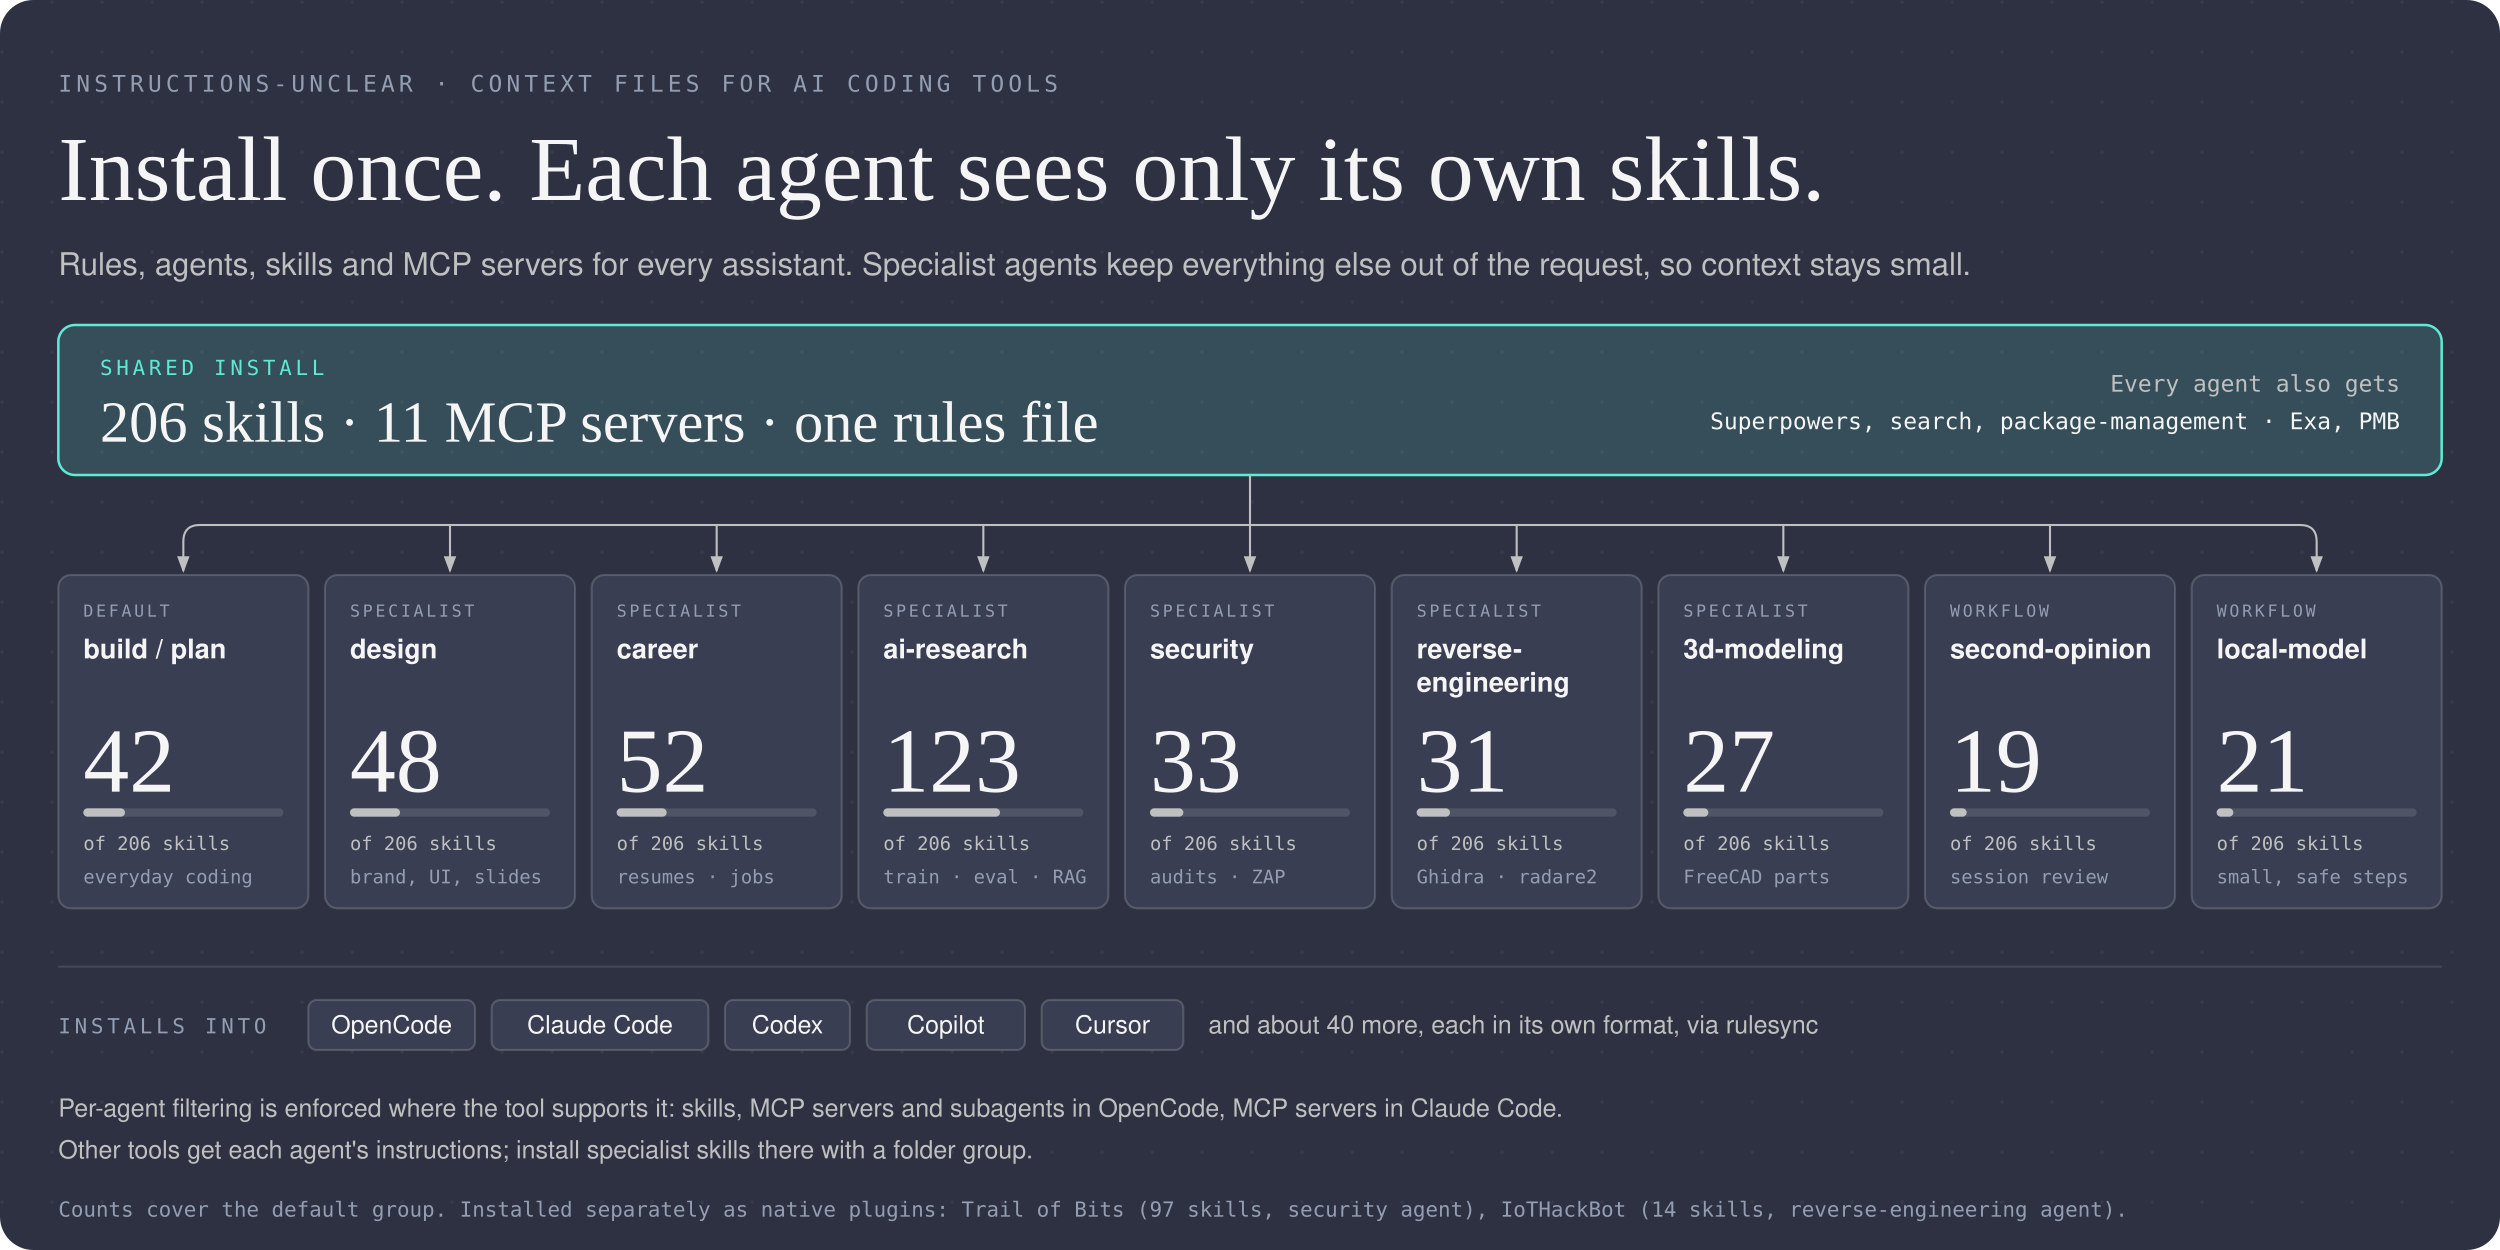
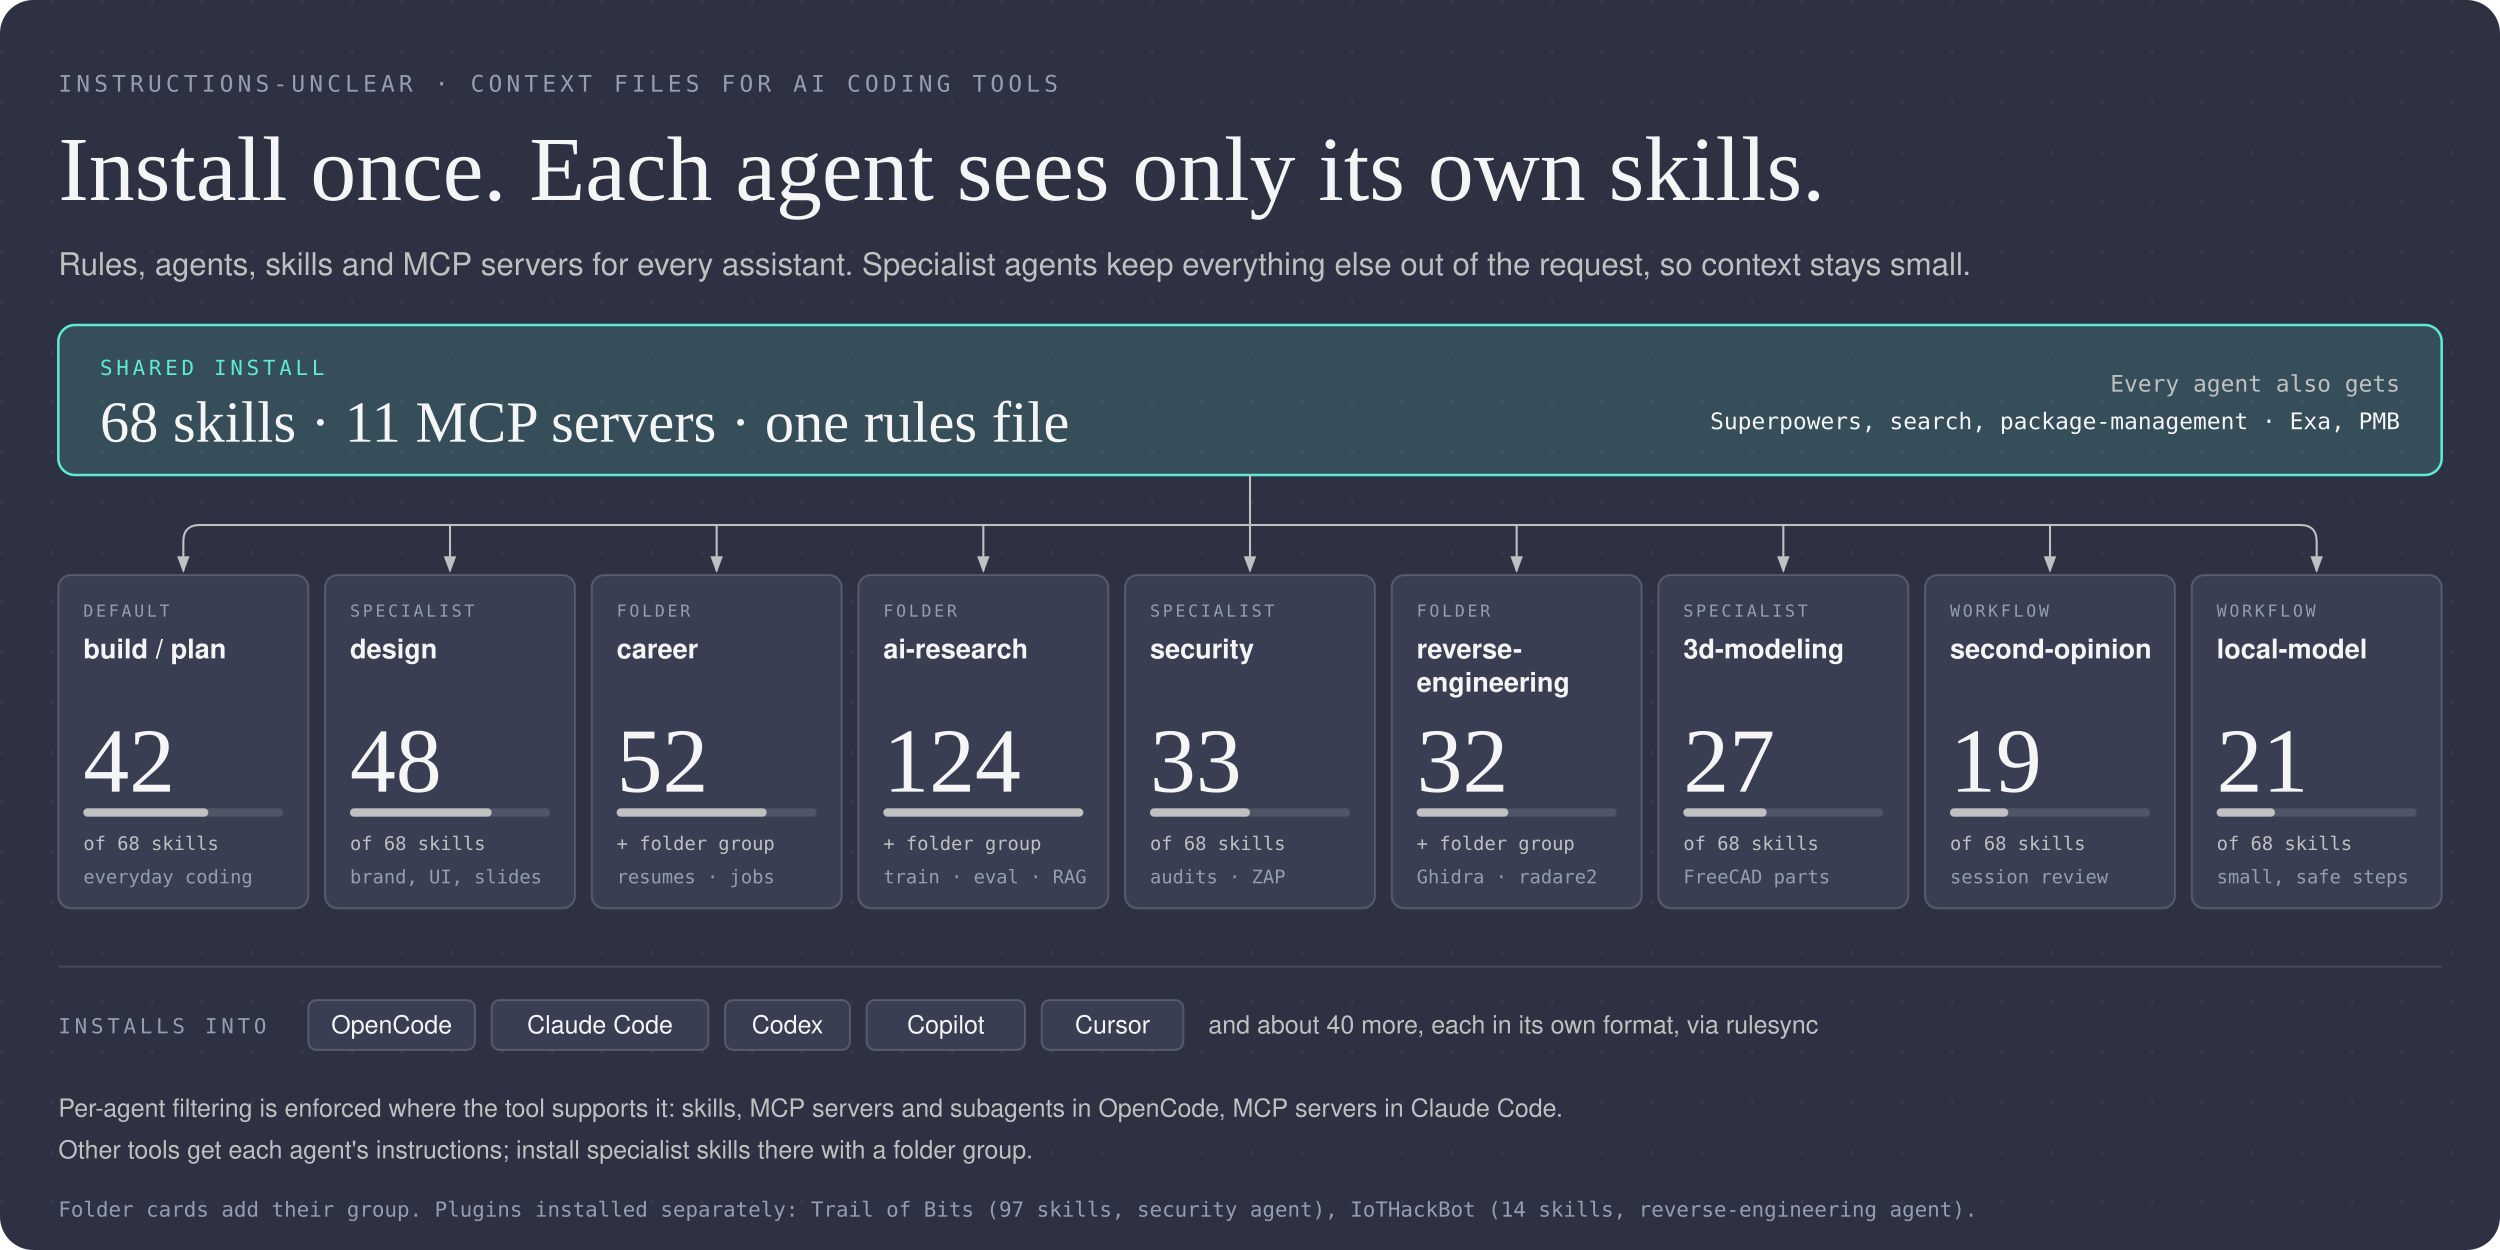
<svg xmlns="http://www.w3.org/2000/svg" viewBox="0 0 1200 600" width="1200" height="600" role="img" aria-labelledby="hero-title hero-desc">
  <defs>
    <pattern id="dots" width="24" height="24" patternUnits="userSpaceOnUse">
      <circle cx="1" cy="1" r="0.9" fill="rgba(245,245,245,0.08)" />
    </pattern>
    <marker id="arrow" markerWidth="8" markerHeight="6" refX="7" refY="3" orient="auto">
      <polygon points="0 0, 8 3, 0 6" fill="#bfc0c0" />
    </marker>
  </defs>
  <rect width="1200" height="600" rx="16" fill="#2d3142" />
  <rect width="1200" height="600" rx="16" fill="url(#dots)" opacity="0.6" />
  <text x="28" y="44" fill="#949eb2" font-size="11" font-family="'Geist Mono', ui-monospace, SFMono-Regular, Menlo, Consolas, monospace" font-weight="500" letter-spacing="0.18em">INSTRUCTIONS-UNCLEAR · CONTEXT FILES FOR AI CODING TOOLS</text>
  <text x="28" y="96" fill="#f5f5f5" font-size="44" font-family="'Instrument Serif', Georgia, 'Times New Roman', serif">Install once. Each agent sees only its own skills.</text>
  <text x="28" y="132" fill="#bfc0c0" font-size="15" font-family="'Geist', -apple-system, 'Segoe UI', Helvetica, Arial, sans-serif">Rules, agents, skills and MCP servers for every assistant. Specialist agents keep everything else out of the request, so context stays small.</text>
  <rect x="28" y="156" width="1144" height="72" rx="8" fill="rgba(94,234,212,0.16)" stroke="#5eead4" stroke-width="1.2" />
  <text x="48" y="180" fill="#5eead4" font-size="10" font-family="'Geist Mono', ui-monospace, SFMono-Regular, Menlo, Consolas, monospace" font-weight="500" letter-spacing="0.18em">SHARED INSTALL</text>
-   <text x="48" y="212" fill="#f5f5f5" font-size="28" font-family="'Instrument Serif', Georgia, 'Times New Roman', serif">206 skills · 11 MCP servers · one rules file</text>
+   <text x="48" y="212" fill="#f5f5f5" font-size="28" font-family="'Instrument Serif', Georgia, 'Times New Roman', serif">68 skills · 11 MCP servers · one rules file</text>
  <text x="1152" y="188" fill="#bfc0c0" font-size="11" font-family="'Geist Mono', ui-monospace, SFMono-Regular, Menlo, Consolas, monospace" text-anchor="end">Every agent also gets</text>
  <text x="1152" y="206" fill="#f5f5f5" font-size="11" font-family="'Geist Mono', ui-monospace, SFMono-Regular, Menlo, Consolas, monospace" text-anchor="end">Superpowers, search, package-management · Exa, PMB</text>
  <path d="M 600,228 V 252" fill="none" stroke="#bfc0c0" stroke-width="1" />
  <path d="M 96,252 H 1104" fill="none" stroke="#bfc0c0" stroke-width="1" />
  <path d="M 96,252 Q 88,252 88,260 V 274" fill="none" stroke="#bfc0c0" stroke-width="1" marker-end="url(#arrow)" />
  <path d="M 216,252 V 274" fill="none" stroke="#bfc0c0" stroke-width="1" marker-end="url(#arrow)" />
  <path d="M 344,252 V 274" fill="none" stroke="#bfc0c0" stroke-width="1" marker-end="url(#arrow)" />
  <path d="M 472,252 V 274" fill="none" stroke="#bfc0c0" stroke-width="1" marker-end="url(#arrow)" />
  <path d="M 600,252 V 274" fill="none" stroke="#bfc0c0" stroke-width="1" marker-end="url(#arrow)" />
  <path d="M 728,252 V 274" fill="none" stroke="#bfc0c0" stroke-width="1" marker-end="url(#arrow)" />
  <path d="M 856,252 V 274" fill="none" stroke="#bfc0c0" stroke-width="1" marker-end="url(#arrow)" />
  <path d="M 984,252 V 274" fill="none" stroke="#bfc0c0" stroke-width="1" marker-end="url(#arrow)" />
  <path d="M 1104,252 Q 1112,252 1112,260 V 274" fill="none" stroke="#bfc0c0" stroke-width="1" marker-end="url(#arrow)" />
  <rect x="28" y="276" width="120" height="160" rx="6" fill="#393e53" stroke="rgba(191,192,192,0.25)" stroke-width="1" />
  <text x="40" y="296" fill="#949eb2" font-size="8" font-family="'Geist Mono', ui-monospace, SFMono-Regular, Menlo, Consolas, monospace" font-weight="500" letter-spacing="0.16em">DEFAULT</text>
  <text x="40" y="316" fill="#f5f5f5" font-size="13" font-family="'Geist', -apple-system, 'Segoe UI', Helvetica, Arial, sans-serif" font-weight="600">build / plan</text>
  <text x="40" y="380" fill="#f5f5f5" font-size="44" font-family="'Instrument Serif', Georgia, 'Times New Roman', serif">42</text>
  <rect x="40" y="388" width="96" height="4" rx="2" fill="rgba(245,245,245,0.12)" />
-   <rect x="40" y="388" width="20" height="4" rx="2" fill="#bfc0c0" />
-   <text x="40" y="408" fill="#bfc0c0" font-size="9" font-family="'Geist Mono', ui-monospace, SFMono-Regular, Menlo, Consolas, monospace">of 206 skills</text>
+   <rect x="40" y="388" width="60" height="4" rx="2" fill="#bfc0c0" />
+   <text x="40" y="408" fill="#bfc0c0" font-size="9" font-family="'Geist Mono', ui-monospace, SFMono-Regular, Menlo, Consolas, monospace">of 68 skills</text>
  <text x="40" y="424" fill="#949eb2" font-size="9" font-family="'Geist Mono', ui-monospace, SFMono-Regular, Menlo, Consolas, monospace">everyday coding</text>
  <rect x="156" y="276" width="120" height="160" rx="6" fill="#393e53" stroke="rgba(191,192,192,0.25)" stroke-width="1" />
  <text x="168" y="296" fill="#949eb2" font-size="8" font-family="'Geist Mono', ui-monospace, SFMono-Regular, Menlo, Consolas, monospace" font-weight="500" letter-spacing="0.16em">SPECIALIST</text>
  <text x="168" y="316" fill="#f5f5f5" font-size="13" font-family="'Geist', -apple-system, 'Segoe UI', Helvetica, Arial, sans-serif" font-weight="600">design</text>
  <text x="168" y="380" fill="#f5f5f5" font-size="44" font-family="'Instrument Serif', Georgia, 'Times New Roman', serif">48</text>
  <rect x="168" y="388" width="96" height="4" rx="2" fill="rgba(245,245,245,0.12)" />
-   <rect x="168" y="388" width="24" height="4" rx="2" fill="#bfc0c0" />
-   <text x="168" y="408" fill="#bfc0c0" font-size="9" font-family="'Geist Mono', ui-monospace, SFMono-Regular, Menlo, Consolas, monospace">of 206 skills</text>
+   <rect x="168" y="388" width="68" height="4" rx="2" fill="#bfc0c0" />
+   <text x="168" y="408" fill="#bfc0c0" font-size="9" font-family="'Geist Mono', ui-monospace, SFMono-Regular, Menlo, Consolas, monospace">of 68 skills</text>
  <text x="168" y="424" fill="#949eb2" font-size="9" font-family="'Geist Mono', ui-monospace, SFMono-Regular, Menlo, Consolas, monospace">brand, UI, slides</text>
  <rect x="284" y="276" width="120" height="160" rx="6" fill="#393e53" stroke="rgba(191,192,192,0.25)" stroke-width="1" />
-   <text x="296" y="296" fill="#949eb2" font-size="8" font-family="'Geist Mono', ui-monospace, SFMono-Regular, Menlo, Consolas, monospace" font-weight="500" letter-spacing="0.16em">SPECIALIST</text>
+   <text x="296" y="296" fill="#949eb2" font-size="8" font-family="'Geist Mono', ui-monospace, SFMono-Regular, Menlo, Consolas, monospace" font-weight="500" letter-spacing="0.16em">FOLDER</text>
  <text x="296" y="316" fill="#f5f5f5" font-size="13" font-family="'Geist', -apple-system, 'Segoe UI', Helvetica, Arial, sans-serif" font-weight="600">career</text>
  <text x="296" y="380" fill="#f5f5f5" font-size="44" font-family="'Instrument Serif', Georgia, 'Times New Roman', serif">52</text>
  <rect x="296" y="388" width="96" height="4" rx="2" fill="rgba(245,245,245,0.12)" />
-   <rect x="296" y="388" width="24" height="4" rx="2" fill="#bfc0c0" />
-   <text x="296" y="408" fill="#bfc0c0" font-size="9" font-family="'Geist Mono', ui-monospace, SFMono-Regular, Menlo, Consolas, monospace">of 206 skills</text>
+   <rect x="296" y="388" width="72" height="4" rx="2" fill="#bfc0c0" />
+   <text x="296" y="408" fill="#bfc0c0" font-size="9" font-family="'Geist Mono', ui-monospace, SFMono-Regular, Menlo, Consolas, monospace">+ folder group</text>
  <text x="296" y="424" fill="#949eb2" font-size="9" font-family="'Geist Mono', ui-monospace, SFMono-Regular, Menlo, Consolas, monospace">resumes · jobs</text>
  <rect x="412" y="276" width="120" height="160" rx="6" fill="#393e53" stroke="rgba(191,192,192,0.25)" stroke-width="1" />
-   <text x="424" y="296" fill="#949eb2" font-size="8" font-family="'Geist Mono', ui-monospace, SFMono-Regular, Menlo, Consolas, monospace" font-weight="500" letter-spacing="0.16em">SPECIALIST</text>
+   <text x="424" y="296" fill="#949eb2" font-size="8" font-family="'Geist Mono', ui-monospace, SFMono-Regular, Menlo, Consolas, monospace" font-weight="500" letter-spacing="0.16em">FOLDER</text>
  <text x="424" y="316" fill="#f5f5f5" font-size="13" font-family="'Geist', -apple-system, 'Segoe UI', Helvetica, Arial, sans-serif" font-weight="600">ai-research</text>
-   <text x="424" y="380" fill="#f5f5f5" font-size="44" font-family="'Instrument Serif', Georgia, 'Times New Roman', serif">123</text>
+   <text x="424" y="380" fill="#f5f5f5" font-size="44" font-family="'Instrument Serif', Georgia, 'Times New Roman', serif">124</text>
  <rect x="424" y="388" width="96" height="4" rx="2" fill="rgba(245,245,245,0.12)" />
-   <rect x="424" y="388" width="56" height="4" rx="2" fill="#bfc0c0" />
-   <text x="424" y="408" fill="#bfc0c0" font-size="9" font-family="'Geist Mono', ui-monospace, SFMono-Regular, Menlo, Consolas, monospace">of 206 skills</text>
+   <rect x="424" y="388" width="96" height="4" rx="2" fill="#bfc0c0" />
+   <text x="424" y="408" fill="#bfc0c0" font-size="9" font-family="'Geist Mono', ui-monospace, SFMono-Regular, Menlo, Consolas, monospace">+ folder group</text>
  <text x="424" y="424" fill="#949eb2" font-size="9" font-family="'Geist Mono', ui-monospace, SFMono-Regular, Menlo, Consolas, monospace">train · eval · RAG</text>
  <rect x="540" y="276" width="120" height="160" rx="6" fill="#393e53" stroke="rgba(191,192,192,0.25)" stroke-width="1" />
  <text x="552" y="296" fill="#949eb2" font-size="8" font-family="'Geist Mono', ui-monospace, SFMono-Regular, Menlo, Consolas, monospace" font-weight="500" letter-spacing="0.16em">SPECIALIST</text>
  <text x="552" y="316" fill="#f5f5f5" font-size="13" font-family="'Geist', -apple-system, 'Segoe UI', Helvetica, Arial, sans-serif" font-weight="600">security</text>
  <text x="552" y="380" fill="#f5f5f5" font-size="44" font-family="'Instrument Serif', Georgia, 'Times New Roman', serif">33</text>
  <rect x="552" y="388" width="96" height="4" rx="2" fill="rgba(245,245,245,0.12)" />
-   <rect x="552" y="388" width="16" height="4" rx="2" fill="#bfc0c0" />
-   <text x="552" y="408" fill="#bfc0c0" font-size="9" font-family="'Geist Mono', ui-monospace, SFMono-Regular, Menlo, Consolas, monospace">of 206 skills</text>
+   <rect x="552" y="388" width="48" height="4" rx="2" fill="#bfc0c0" />
+   <text x="552" y="408" fill="#bfc0c0" font-size="9" font-family="'Geist Mono', ui-monospace, SFMono-Regular, Menlo, Consolas, monospace">of 68 skills</text>
  <text x="552" y="424" fill="#949eb2" font-size="9" font-family="'Geist Mono', ui-monospace, SFMono-Regular, Menlo, Consolas, monospace">audits · ZAP</text>
  <rect x="668" y="276" width="120" height="160" rx="6" fill="#393e53" stroke="rgba(191,192,192,0.25)" stroke-width="1" />
-   <text x="680" y="296" fill="#949eb2" font-size="8" font-family="'Geist Mono', ui-monospace, SFMono-Regular, Menlo, Consolas, monospace" font-weight="500" letter-spacing="0.16em">SPECIALIST</text>
+   <text x="680" y="296" fill="#949eb2" font-size="8" font-family="'Geist Mono', ui-monospace, SFMono-Regular, Menlo, Consolas, monospace" font-weight="500" letter-spacing="0.16em">FOLDER</text>
  <text x="680" y="316" fill="#f5f5f5" font-size="13" font-family="'Geist', -apple-system, 'Segoe UI', Helvetica, Arial, sans-serif" font-weight="600">reverse-</text>
  <text x="680" y="332" fill="#f5f5f5" font-size="13" font-family="'Geist', -apple-system, 'Segoe UI', Helvetica, Arial, sans-serif" font-weight="600">engineering</text>
-   <text x="680" y="380" fill="#f5f5f5" font-size="44" font-family="'Instrument Serif', Georgia, 'Times New Roman', serif">31</text>
+   <text x="680" y="380" fill="#f5f5f5" font-size="44" font-family="'Instrument Serif', Georgia, 'Times New Roman', serif">32</text>
  <rect x="680" y="388" width="96" height="4" rx="2" fill="rgba(245,245,245,0.12)" />
-   <rect x="680" y="388" width="16" height="4" rx="2" fill="#bfc0c0" />
-   <text x="680" y="408" fill="#bfc0c0" font-size="9" font-family="'Geist Mono', ui-monospace, SFMono-Regular, Menlo, Consolas, monospace">of 206 skills</text>
+   <rect x="680" y="388" width="44" height="4" rx="2" fill="#bfc0c0" />
+   <text x="680" y="408" fill="#bfc0c0" font-size="9" font-family="'Geist Mono', ui-monospace, SFMono-Regular, Menlo, Consolas, monospace">+ folder group</text>
  <text x="680" y="424" fill="#949eb2" font-size="9" font-family="'Geist Mono', ui-monospace, SFMono-Regular, Menlo, Consolas, monospace">Ghidra · radare2</text>
  <rect x="796" y="276" width="120" height="160" rx="6" fill="#393e53" stroke="rgba(191,192,192,0.25)" stroke-width="1" />
  <text x="808" y="296" fill="#949eb2" font-size="8" font-family="'Geist Mono', ui-monospace, SFMono-Regular, Menlo, Consolas, monospace" font-weight="500" letter-spacing="0.16em">SPECIALIST</text>
  <text x="808" y="316" fill="#f5f5f5" font-size="13" font-family="'Geist', -apple-system, 'Segoe UI', Helvetica, Arial, sans-serif" font-weight="600">3d-modeling</text>
  <text x="808" y="380" fill="#f5f5f5" font-size="44" font-family="'Instrument Serif', Georgia, 'Times New Roman', serif">27</text>
  <rect x="808" y="388" width="96" height="4" rx="2" fill="rgba(245,245,245,0.12)" />
-   <rect x="808" y="388" width="12" height="4" rx="2" fill="#bfc0c0" />
-   <text x="808" y="408" fill="#bfc0c0" font-size="9" font-family="'Geist Mono', ui-monospace, SFMono-Regular, Menlo, Consolas, monospace">of 206 skills</text>
+   <rect x="808" y="388" width="40" height="4" rx="2" fill="#bfc0c0" />
+   <text x="808" y="408" fill="#bfc0c0" font-size="9" font-family="'Geist Mono', ui-monospace, SFMono-Regular, Menlo, Consolas, monospace">of 68 skills</text>
  <text x="808" y="424" fill="#949eb2" font-size="9" font-family="'Geist Mono', ui-monospace, SFMono-Regular, Menlo, Consolas, monospace">FreeCAD parts</text>
  <rect x="924" y="276" width="120" height="160" rx="6" fill="#393e53" stroke="rgba(191,192,192,0.25)" stroke-width="1" />
  <text x="936" y="296" fill="#949eb2" font-size="8" font-family="'Geist Mono', ui-monospace, SFMono-Regular, Menlo, Consolas, monospace" font-weight="500" letter-spacing="0.16em">WORKFLOW</text>
  <text x="936" y="316" fill="#f5f5f5" font-size="13" font-family="'Geist', -apple-system, 'Segoe UI', Helvetica, Arial, sans-serif" font-weight="600">second-opinion</text>
  <text x="936" y="380" fill="#f5f5f5" font-size="44" font-family="'Instrument Serif', Georgia, 'Times New Roman', serif">19</text>
  <rect x="936" y="388" width="96" height="4" rx="2" fill="rgba(245,245,245,0.12)" />
-   <rect x="936" y="388" width="8" height="4" rx="2" fill="#bfc0c0" />
-   <text x="936" y="408" fill="#bfc0c0" font-size="9" font-family="'Geist Mono', ui-monospace, SFMono-Regular, Menlo, Consolas, monospace">of 206 skills</text>
+   <rect x="936" y="388" width="28" height="4" rx="2" fill="#bfc0c0" />
+   <text x="936" y="408" fill="#bfc0c0" font-size="9" font-family="'Geist Mono', ui-monospace, SFMono-Regular, Menlo, Consolas, monospace">of 68 skills</text>
  <text x="936" y="424" fill="#949eb2" font-size="9" font-family="'Geist Mono', ui-monospace, SFMono-Regular, Menlo, Consolas, monospace">session review</text>
  <rect x="1052" y="276" width="120" height="160" rx="6" fill="#393e53" stroke="rgba(191,192,192,0.25)" stroke-width="1" />
  <text x="1064" y="296" fill="#949eb2" font-size="8" font-family="'Geist Mono', ui-monospace, SFMono-Regular, Menlo, Consolas, monospace" font-weight="500" letter-spacing="0.16em">WORKFLOW</text>
  <text x="1064" y="316" fill="#f5f5f5" font-size="13" font-family="'Geist', -apple-system, 'Segoe UI', Helvetica, Arial, sans-serif" font-weight="600">local-model</text>
  <text x="1064" y="380" fill="#f5f5f5" font-size="44" font-family="'Instrument Serif', Georgia, 'Times New Roman', serif">21</text>
  <rect x="1064" y="388" width="96" height="4" rx="2" fill="rgba(245,245,245,0.12)" />
-   <rect x="1064" y="388" width="8" height="4" rx="2" fill="#bfc0c0" />
-   <text x="1064" y="408" fill="#bfc0c0" font-size="9" font-family="'Geist Mono', ui-monospace, SFMono-Regular, Menlo, Consolas, monospace">of 206 skills</text>
+   <rect x="1064" y="388" width="28" height="4" rx="2" fill="#bfc0c0" />
+   <text x="1064" y="408" fill="#bfc0c0" font-size="9" font-family="'Geist Mono', ui-monospace, SFMono-Regular, Menlo, Consolas, monospace">of 68 skills</text>
  <text x="1064" y="424" fill="#949eb2" font-size="9" font-family="'Geist Mono', ui-monospace, SFMono-Regular, Menlo, Consolas, monospace">small, safe steps</text>
  <line x1="28" y1="464" x2="1172" y2="464" stroke="rgba(245,245,245,0.12)" stroke-width="1" />
  <text x="28" y="496" fill="#949eb2" font-size="10" font-family="'Geist Mono', ui-monospace, SFMono-Regular, Menlo, Consolas, monospace" font-weight="500" letter-spacing="0.18em">INSTALLS INTO</text>
  <rect x="148" y="480" width="80" height="24" rx="4" fill="#393e53" stroke="rgba(191,192,192,0.25)" stroke-width="1" />
  <text x="188" y="496" fill="#f5f5f5" font-size="12" font-family="'Geist', -apple-system, 'Segoe UI', Helvetica, Arial, sans-serif" font-weight="500" text-anchor="middle">OpenCode</text>
  <rect x="236" y="480" width="104" height="24" rx="4" fill="#393e53" stroke="rgba(191,192,192,0.25)" stroke-width="1" />
  <text x="288" y="496" fill="#f5f5f5" font-size="12" font-family="'Geist', -apple-system, 'Segoe UI', Helvetica, Arial, sans-serif" font-weight="500" text-anchor="middle">Claude Code</text>
  <rect x="348" y="480" width="60" height="24" rx="4" fill="#393e53" stroke="rgba(191,192,192,0.25)" stroke-width="1" />
  <text x="378" y="496" fill="#f5f5f5" font-size="12" font-family="'Geist', -apple-system, 'Segoe UI', Helvetica, Arial, sans-serif" font-weight="500" text-anchor="middle">Codex</text>
  <rect x="416" y="480" width="76" height="24" rx="4" fill="#393e53" stroke="rgba(191,192,192,0.25)" stroke-width="1" />
  <text x="454" y="496" fill="#f5f5f5" font-size="12" font-family="'Geist', -apple-system, 'Segoe UI', Helvetica, Arial, sans-serif" font-weight="500" text-anchor="middle">Copilot</text>
  <rect x="500" y="480" width="68" height="24" rx="4" fill="#393e53" stroke="rgba(191,192,192,0.25)" stroke-width="1" />
  <text x="534" y="496" fill="#f5f5f5" font-size="12" font-family="'Geist', -apple-system, 'Segoe UI', Helvetica, Arial, sans-serif" font-weight="500" text-anchor="middle">Cursor</text>
  <text x="580" y="496" fill="#bfc0c0" font-size="12" font-family="'Geist', -apple-system, 'Segoe UI', Helvetica, Arial, sans-serif">and about 40 more, each in its own format, via rulesync</text>
  <text x="28" y="536" fill="#bfc0c0" font-size="12" font-family="'Geist', -apple-system, 'Segoe UI', Helvetica, Arial, sans-serif">Per-agent filtering is enforced where the tool supports it: skills, MCP servers and subagents in OpenCode, MCP servers in Claude Code.</text>
  <text x="28" y="556" fill="#bfc0c0" font-size="12" font-family="'Geist', -apple-system, 'Segoe UI', Helvetica, Arial, sans-serif">Other tools get each agent's instructions; install specialist skills there with a folder group.</text>
-   <text x="28" y="584" fill="#949eb2" font-size="10" font-family="'Geist Mono', ui-monospace, SFMono-Regular, Menlo, Consolas, monospace">Counts cover the default group. Installed separately as native plugins: Trail of Bits (97 skills, security agent), IoTHackBot (14 skills, reverse-engineering agent).</text>
+   <text x="28" y="584" fill="#949eb2" font-size="10" font-family="'Geist Mono', ui-monospace, SFMono-Regular, Menlo, Consolas, monospace">Folder cards add their group. Plugins installed separately: Trail of Bits (97 skills, security agent), IoTHackBot (14 skills, reverse-engineering agent).</text>
</svg>
